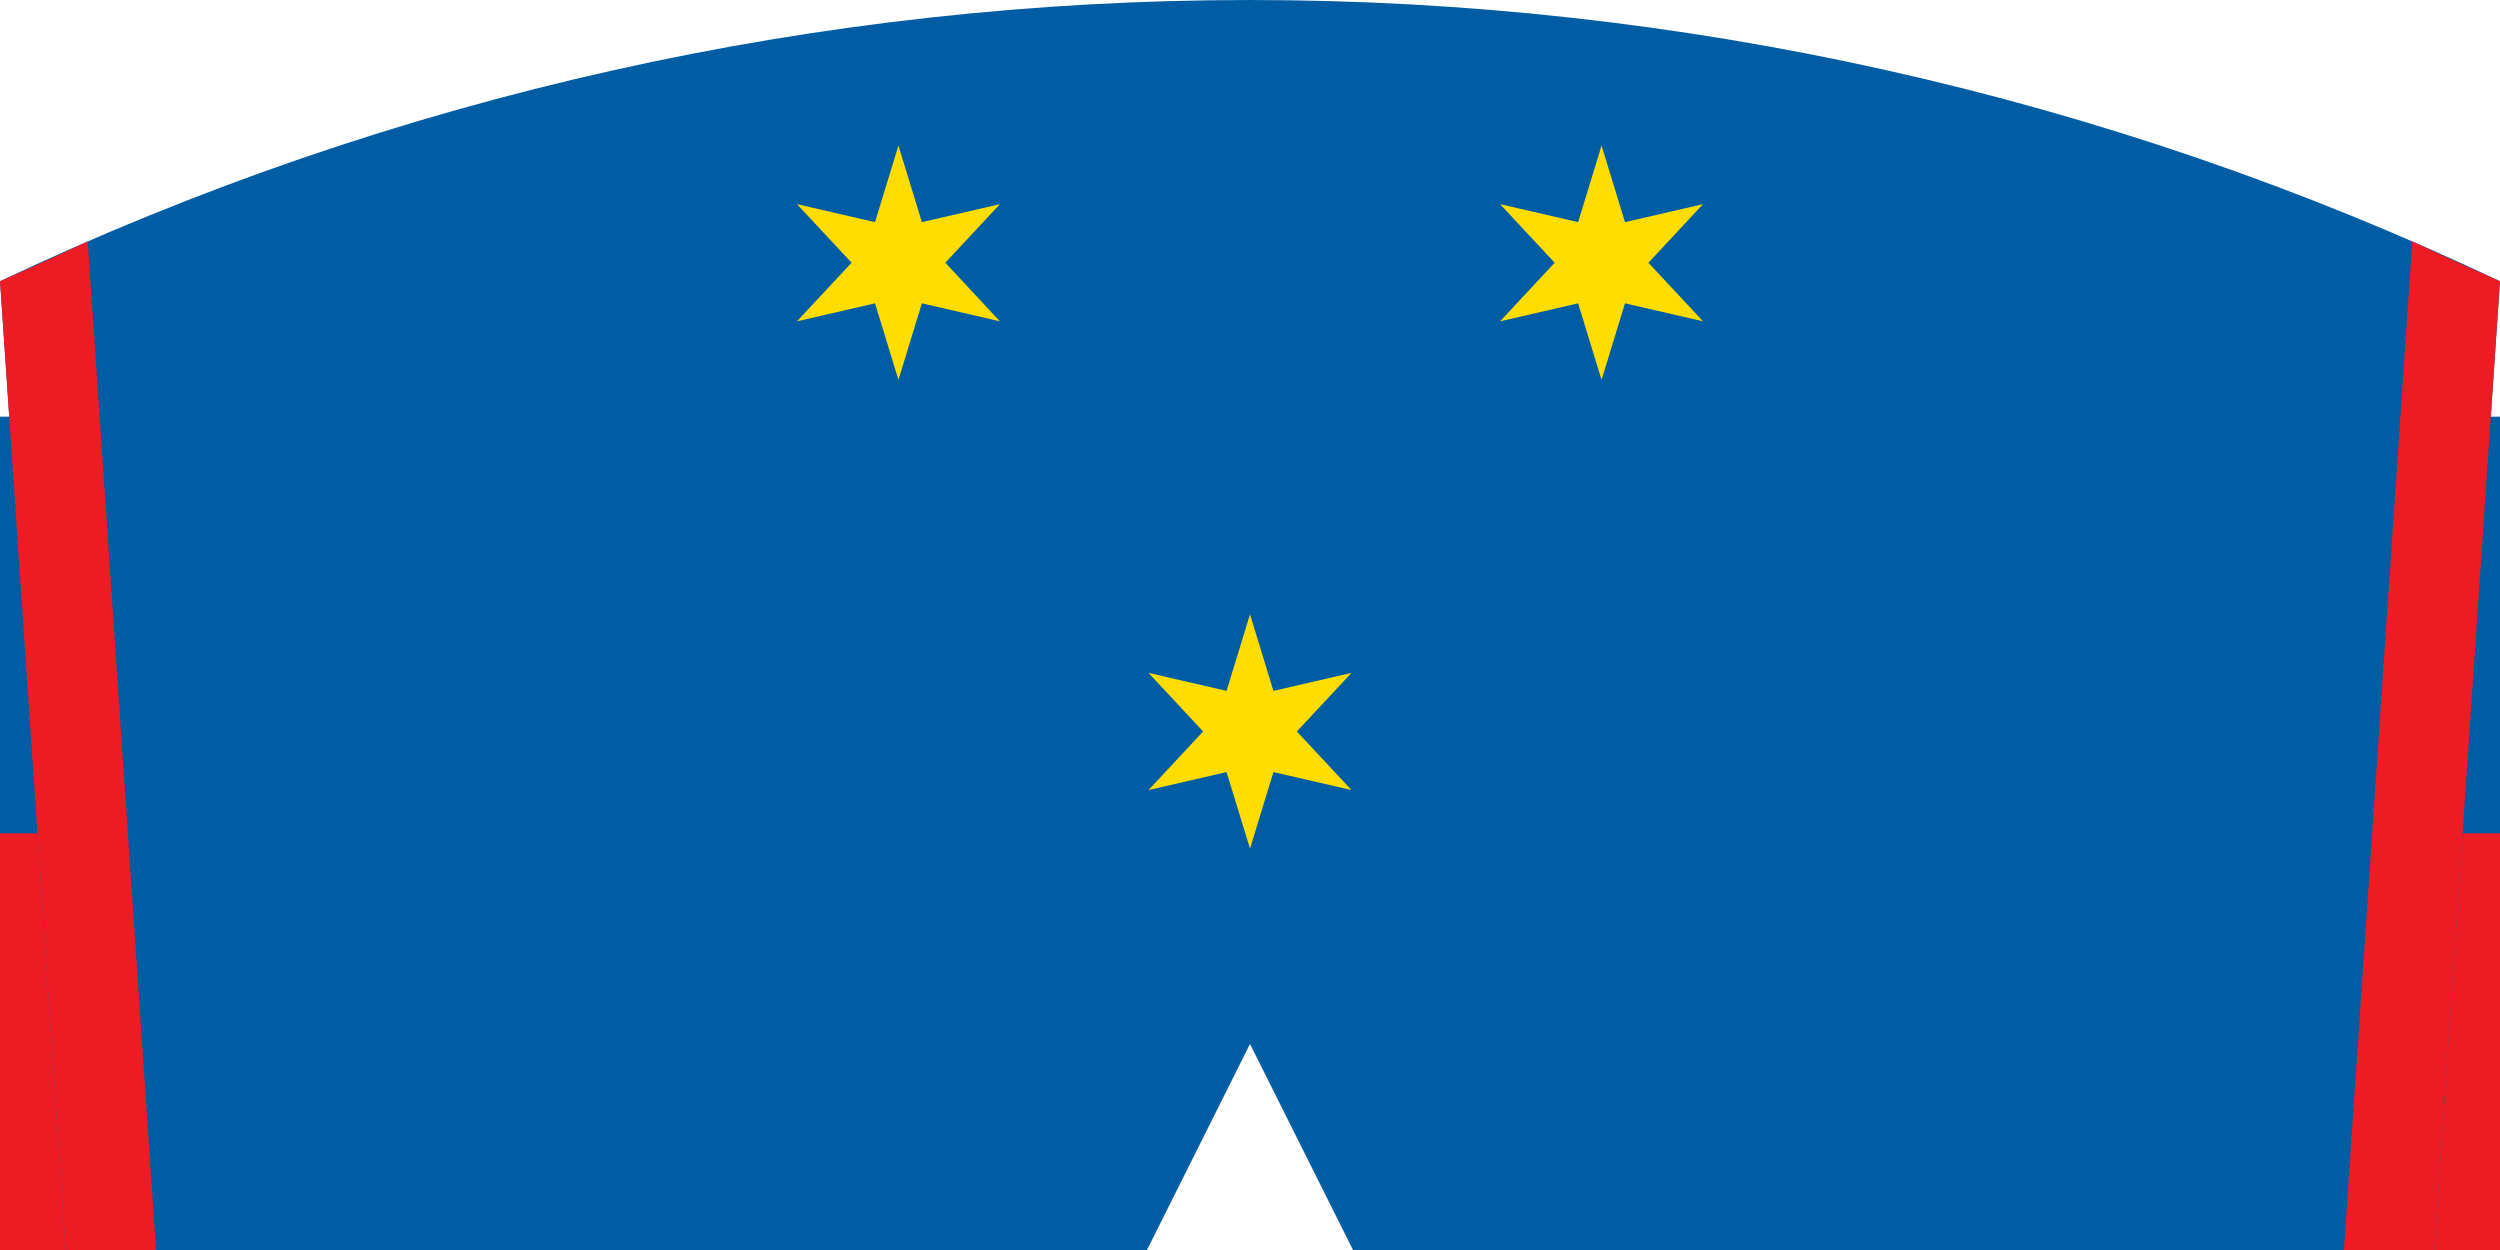
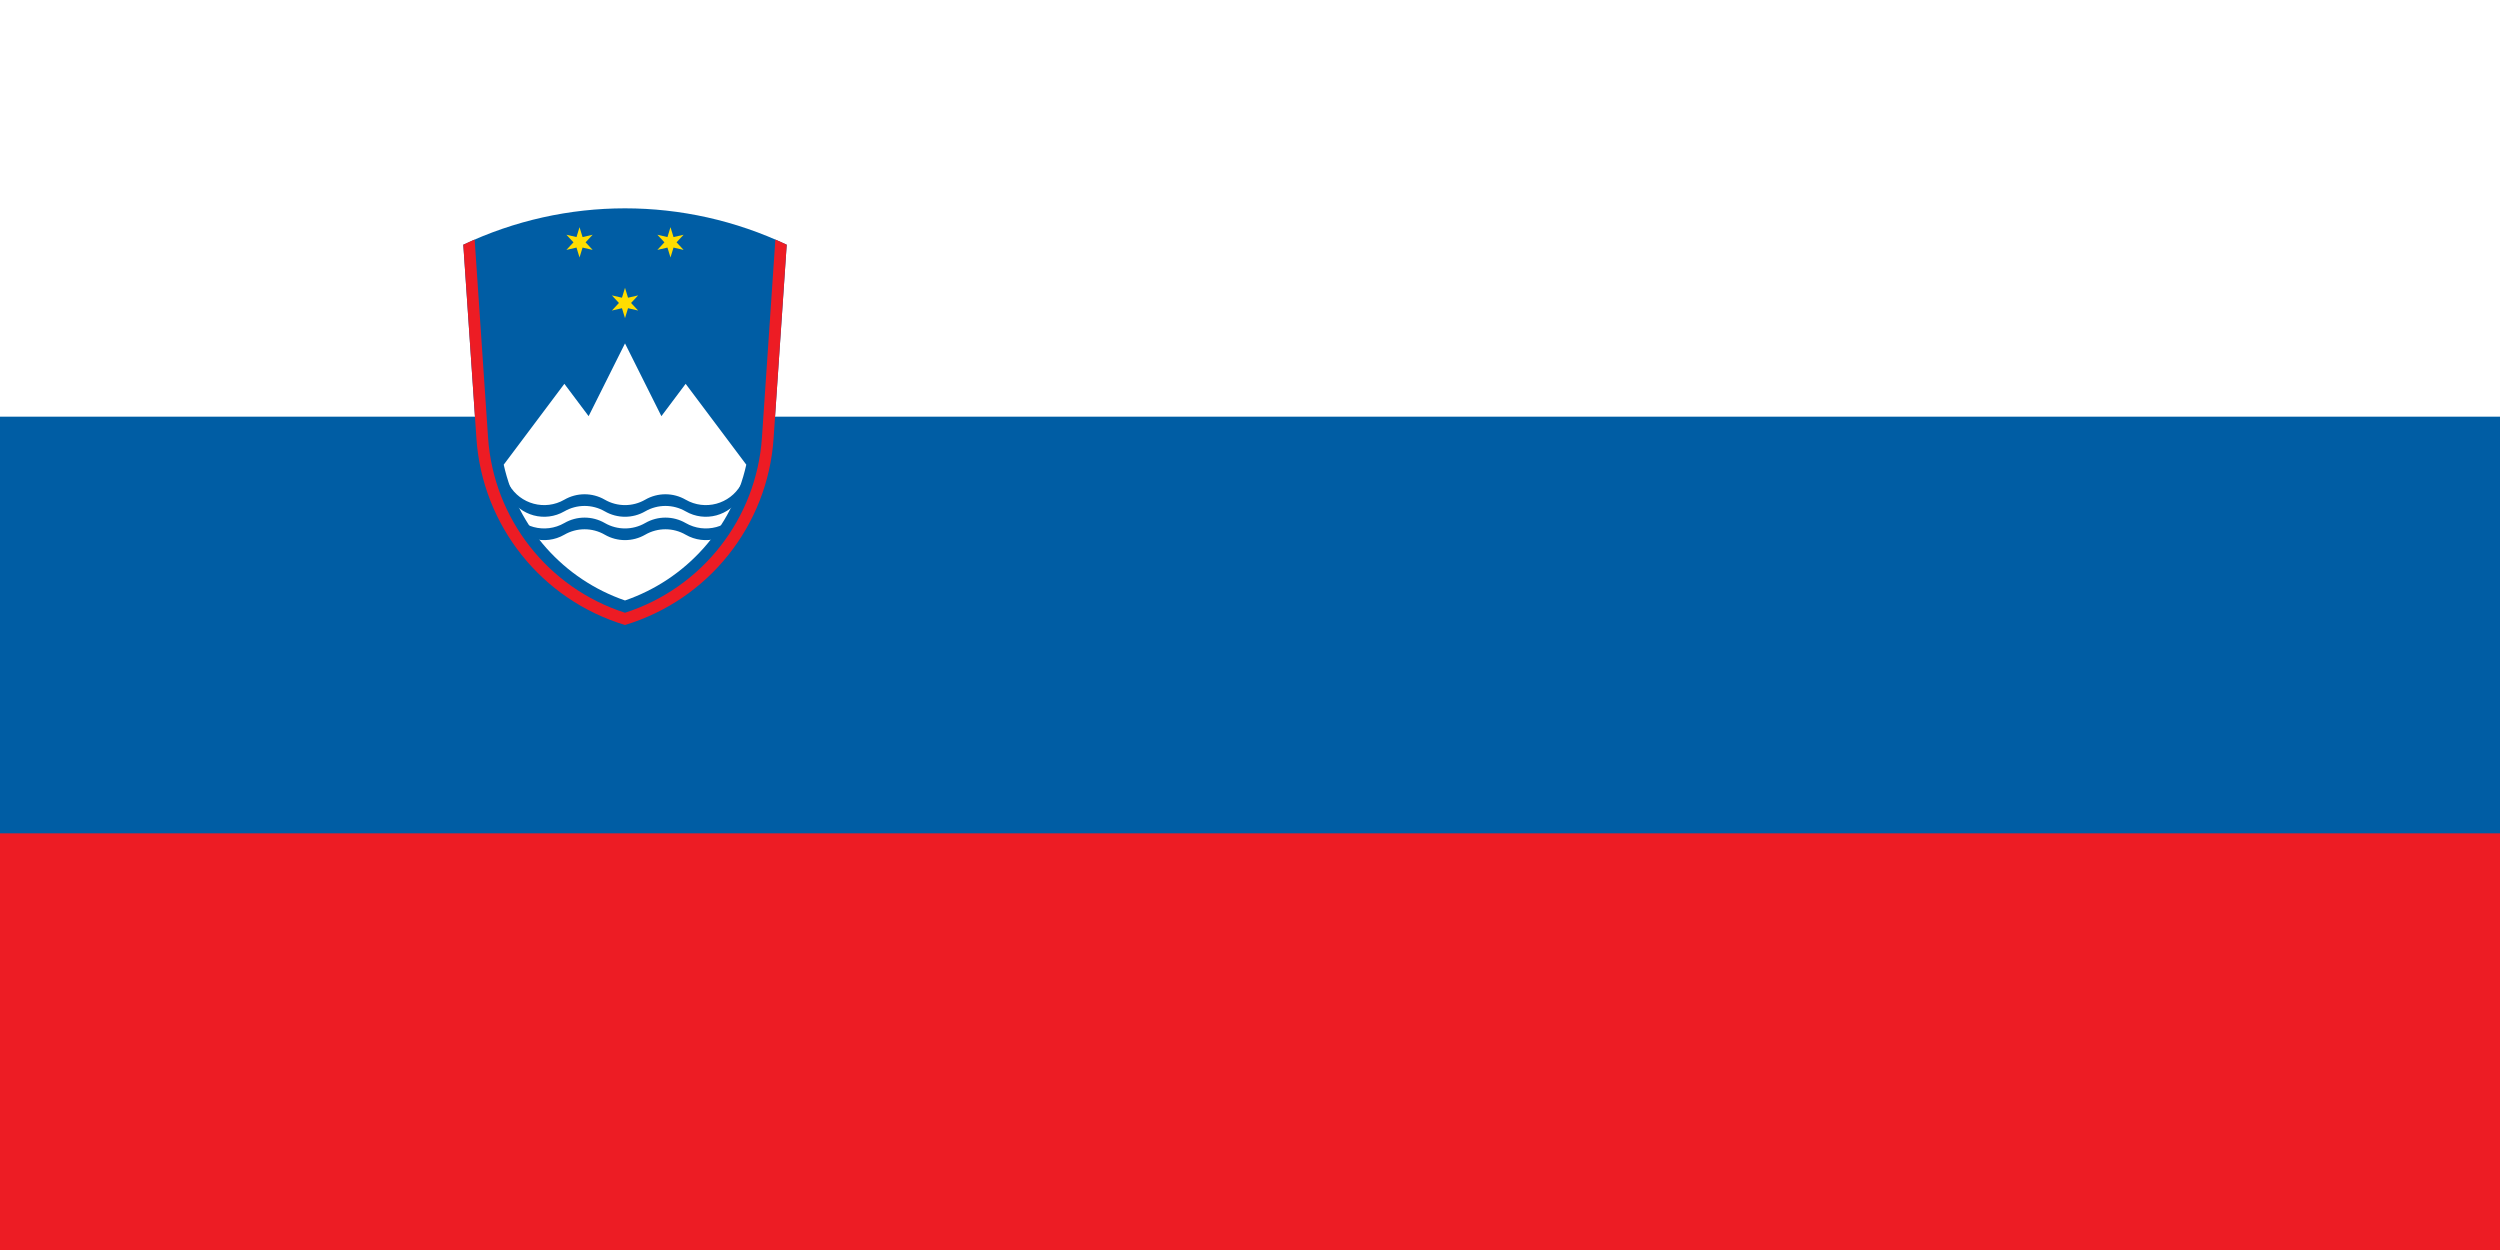
- <svg xmlns="http://www.w3.org/2000/svg" xmlns:xlink="http://www.w3.org/1999/xlink" height="600" width="1200" viewBox="0 0 12 6">
-   <path fill="#ed1c24" d="M0 0h12v6H0z" />
-   <path fill="#005da4" d="M0 0h12v4H0z" />
-   <path fill="#fff" d="M0 0h12v2H0z" />
-   <svg width="12" viewBox="-120 -190.223 240 309.188" height="15.459">
-     <path d="M110.26-19.478l9.74-143.75a280.22 280.22 0 0 0-240 0l9.74 143.75A155.61 155.61 0 0 0 0 118.972a155.61 155.61 0 0 0 110.26-138.45" fill="#005da4" />
-     <path d="M-90 0A138.29 138.29 0 0 0 0 100.77 138.29 138.29 0 0 0 90 0L45-60 27-36 0-90l-27 54-18-24-45 60" fill="#fff" />
-     <path d="M-17.196-2.196A6 6 0 0 0-9 0a6 6 0 0 1 6 0 6 6 0 0 0 6 0 6 6 0 0 1 6 0 6 6 0 0 0 8.196-2.196v1.732A6 6 0 0 1 9 1.732a6 6 0 0 0-6 0 6 6 0 0 1-6 0 6 6 0 0 0-6 0 6 6 0 0 1-8.196-2.196z" transform="matrix(5 0 0 5 0 25.981)" id="a" fill="#005da4" />
-     <use xlink:href="#a" transform="translate(0 17.321)" />
-     <path stroke-width=".2" d="M0-5l1 3.268L4.33-2.5 2 0l2.33 2.5L1 1.732 0 5l-1-3.268-3.33.768L-2 0l-2.33-2.5 3.33.768z" fill="#fd0" transform="matrix(2.25 0 0 2.25 0 -120)" id="b" />
-     <use xlink:href="#b" transform="translate(-33.75 -45)" />
-     <use xlink:href="#b" transform="translate(33.75 -45)" />
-     <path d="M-111.58-167.05l9.96 146.99A146.95 146.95 0 0 0 0 109.89 146.95 146.95 0 0 0 101.62-20.06l9.96-146.99a280.22 280.22 0 0 0 8.42 3.82l-9.74 143.75A155.61 155.61 0 0 1 0 118.97 155.61 155.61 0 0 1-110.26-19.48L-120-163.23a280.22 280.22 0 0 0 8.42-3.82" fill="#ed1c24" />
-   </svg>
+ <svg xmlns="http://www.w3.org/2000/svg" xmlns:xlink="http://www.w3.org/1999/xlink" height="600" width="1200" version="1.1" viewBox="0 0 12 6">
+   <rect width="12" fill="#ed1c24" height="6" />
+   <rect width="12" fill="#005da4" height="4" />
+   <rect width="12" fill="#fff" height="2" />
+   <g transform="translate(2.2238 1) scale(.12937)">
+     <svg width="12" viewBox="-120 -190.223 240 309.188" height="15.459">
+       <path d="m110.26-19.478l9.74-143.75a280.22 280.22 0 0 0 -240 0l9.74 143.75a155.61 155.61 0 0 0 110.26 138.45 155.61 155.61 0 0 0 110.26 -138.45" fill="#005da4" />
+       <path d="m-90 0a138.29 138.29 0 0 0 90 100.77 138.29 138.29 0 0 0 90 -100.77l-45-60-18 24-27-54-27 54-18-24-45 60" fill="#fff" />
+       <g id="wave" fill="#005da4" transform="scale(5) translate(0 5.1962)">
+         <path d="m-17.196-2.196a6 6 0 0 0 8.196 2.196 6 6 0 0 1 6 0 6 6 0 0 0 6 0 6 6 0 0 1 6 0 6 6 0 0 0 8.196 -2.196v1.732a6 6 0 0 1 -8.196 2.196 6 6 0 0 0 -6 0 6 6 0 0 1 -6 0 6 6 0 0 0 -6 0 6 6 0 0 1 -8.196 -2.196z" />
+       </g>
+       <use xlink:href="#wave" transform="translate(0 17.321)" />
+       <g id="s" transform="translate(0,-120) scale(2.25)">
+         <path stroke-width=".2" d="m0-5l1 3.268 3.33-0.768-2.33 2.5 2.33 2.5-3.33-0.768-1 3.268-1-3.268-3.33 0.768 2.33-2.5-2.33-2.5 3.33 0.768z" fill="#fd0" />
+       </g>
+       <use xlink:href="#s" transform="translate(-33.75,-45)" />
+       <use xlink:href="#s" transform="translate(33.75,-45)" />
+       <path d="m-111.58-167.05l9.96 146.99a146.95 146.95 0 0 0 101.62 129.95 146.95 146.95 0 0 0 101.62 -129.95l9.96-146.99a280.22 280.22 0 0 0 8.42 3.82l-9.74 143.75a155.61 155.61 0 0 1 -110.26 138.45 155.61 155.61 0 0 1 -110.26 -138.45l-9.74-143.75a280.22 280.22 0 0 0 8.42 -3.82" fill="#ed1c24" />
+     </svg>
+   </g>
</svg>
